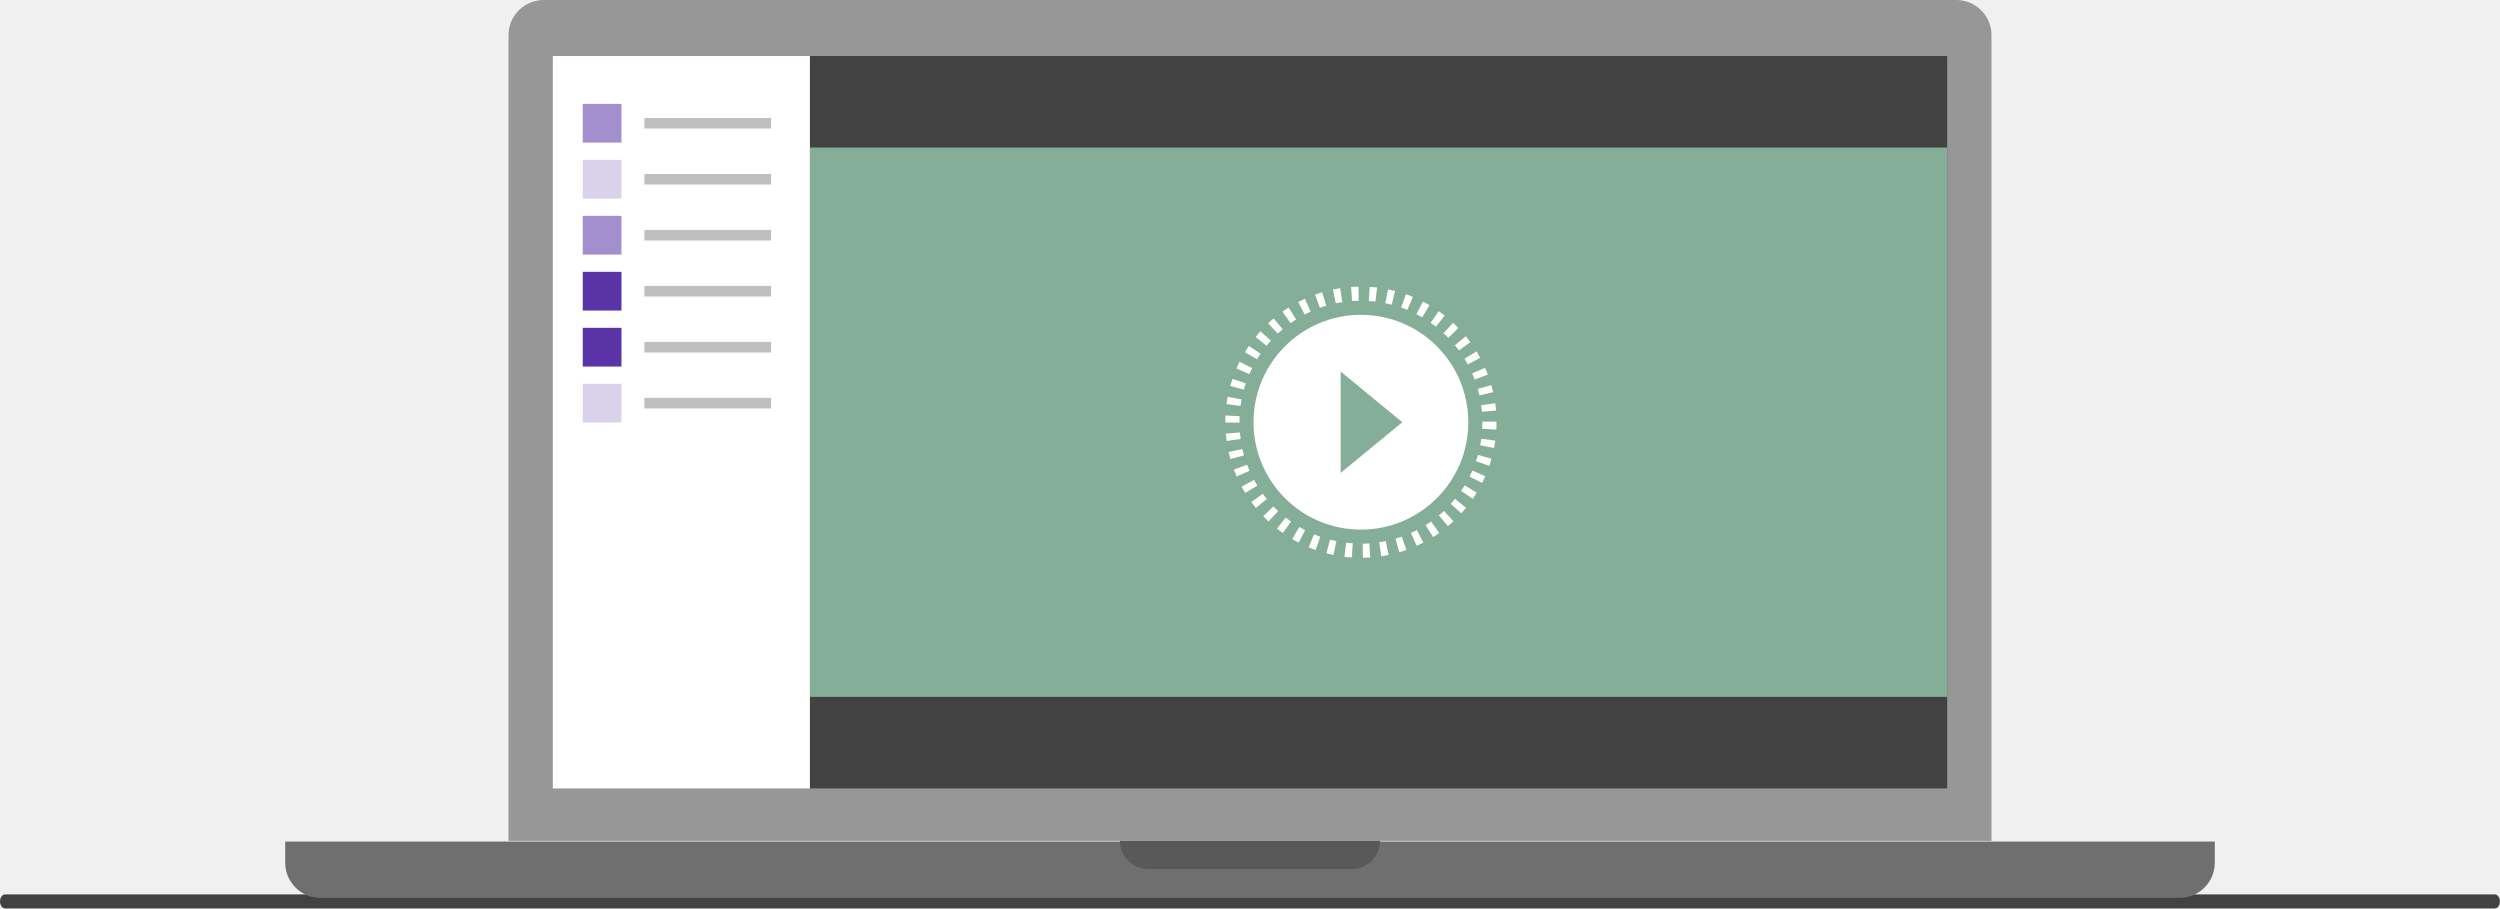
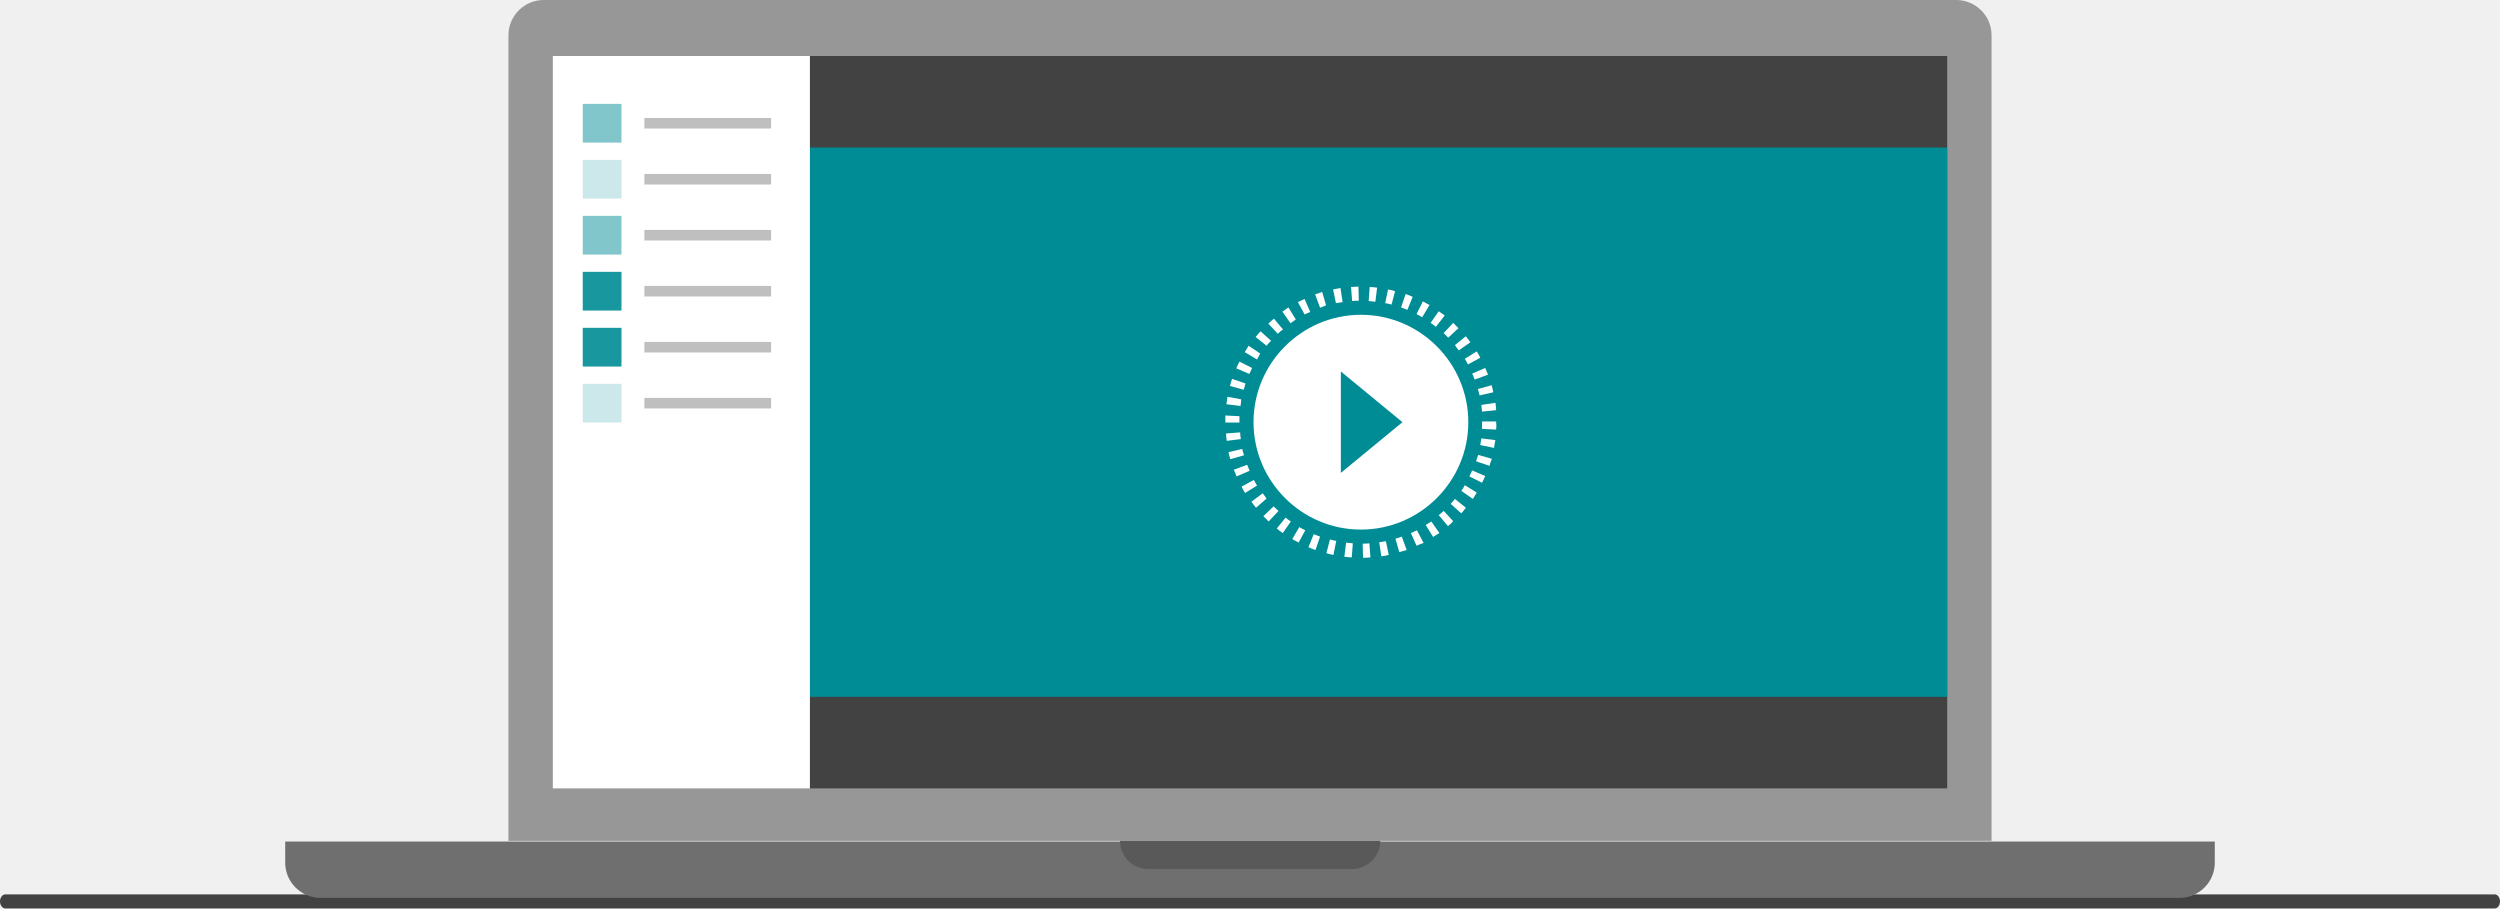
- <svg xmlns="http://www.w3.org/2000/svg" viewBox="0 0 710 258">
-   <defs>
-     <style>
-             .cls-2{fill:#424242}.cls-4,.cls-7,.cls-8,.cls-9{fill:#fff}.cls-5{fill:#bfbfbf}.cls-6{fill:#481e9d}.cls-7{opacity:.5}.cls-8{opacity:.8}.cls-9{opacity:.1}
-         </style>
-   </defs>
-   <g id="Camada_2" data-name="Camada 2">
-     <g id="Camada_1-2" data-name="Camada 1">
-       <path id="cinza5" d="M154.41,0H555.59a10,10,0,0,1,10,10V238.81a0,0,0,0,1,0,0H144.41a0,0,0,0,1,0,0V10A10,10,0,0,1,154.41,0Z" style="fill:#979797" />
-       <rect id="cinza9" class="cls-2" x="230" y="15.91" width="323" height="208" />
-       <rect id="corelos1" x="230" y="41.91" width="323" height="156" style="fill:#85AE98" />
-       <rect id="branco" class="cls-4" x="157" y="15.91" width="73" height="208" />
-       <path id="branco-2" data-name="branco" class="cls-4" d="M387.07,158.4l-.07-4c.64,0,1.27,0,1.89-.07l.27,4C388.47,158.36,387.77,158.39,387.07,158.4Z" />
-       <path id="branco-3" data-name="branco" class="cls-4" d="M383.92,158.32c-.71,0-1.4-.11-2.1-.19l.49-4c.62.08,1.24.14,1.87.18Z" />
-       <path id="branco-4" data-name="branco" class="cls-4" d="M392.29,158,391.7,154c.63-.1,1.24-.21,1.85-.33l.82,3.91C393.68,157.75,393,157.87,392.29,158Z" />
-       <path id="branco-5" data-name="branco" class="cls-4" d="M378.71,157.62q-1-.21-2-.48l1-3.87c.6.16,1.21.3,1.83.43Z" />
-       <path id="branco-6" data-name="branco" class="cls-4" d="M397.42,156.83,396.3,153c.6-.18,1.19-.37,1.78-.58l1.35,3.76C398.77,156.42,398.1,156.64,397.42,156.83Z" />
-       <path id="branco-7" data-name="branco" class="cls-4" d="M373.65,156.21c-.66-.23-1.32-.49-2-.75l1.53-3.7c.58.24,1.17.47,1.77.68Z" />
-       <path id="branco-8" data-name="branco" class="cls-4" d="M402.34,155l-1.64-3.64c.57-.26,1.14-.53,1.69-.82l1.85,3.55C403.61,154.41,403,154.72,402.34,155Z" />
-       <path id="branco-9" data-name="branco" class="cls-4" d="M368.83,154.12c-.63-.32-1.24-.66-1.84-1l2-3.45c.54.32,1.09.63,1.66.92Z" />
-       <path id="branco-10" data-name="branco" class="cls-4" d="M407,152.52l-2.13-3.39c.53-.33,1.06-.68,1.57-1l2.31,3.26C408.15,151.76,407.56,152.15,407,152.52Z" />
-       <path id="branco-11" data-name="branco" class="cls-4" d="M364.33,151.39q-.85-.6-1.68-1.26l2.48-3.13c.49.38,1,.76,1.51,1.12Z" />
-       <path id="branco-12" data-name="branco" class="cls-4" d="M411.21,149.43l-2.57-3.07c.49-.4,1-.82,1.42-1.25l2.73,2.93C412.27,148.51,411.75,149,411.21,149.43Z" />
-       <path id="branco-13" data-name="branco" class="cls-4" d="M360.26,148.08c-.51-.48-1-1-1.5-1.48l2.88-2.77q.66.67,1.35,1.32Z" />
-       <path id="branco-14" data-name="branco" class="cls-4" d="M415,145.79l-3-2.69c.42-.46.83-.94,1.23-1.43l3.1,2.53C415.93,144.74,415.47,145.27,415,145.79Z" />
-       <path id="branco-15" data-name="branco" class="cls-4" d="M356.67,144.25c-.44-.54-.87-1.1-1.29-1.67l3.24-2.35c.37.5.75,1,1.15,1.49Z" />
-       <path id="branco-16" data-name="branco" class="cls-4" d="M418.26,141.67l-3.3-2.26c.36-.52.7-1,1-1.58l3.41,2.08C419,140.51,418.66,141.09,418.26,141.67Z" />
-       <path id="branco-17" data-name="branco" class="cls-4" d="M353.63,140c-.36-.59-.71-1.2-1-1.81l3.52-1.9c.3.55.61,1.09.93,1.63Z" />
-       <path id="branco-18" data-name="branco" class="cls-4" d="M420.93,137.15l-3.57-1.79c.28-.57.55-1.13.8-1.71l3.66,1.59C421.54,135.89,421.25,136.52,420.93,137.15Z" />
-       <path id="branco-19" data-name="branco" class="cls-4" d="M351.21,135.31c-.28-.64-.55-1.29-.79-1.94l3.75-1.4c.22.59.45,1.17.7,1.74Z" />
-       <path id="branco-20" data-name="branco" class="cls-4" d="M423,132.3,419.17,131c.21-.59.39-1.19.56-1.8l3.85,1.08C423.39,131,423.19,131.64,423,132.3Z" />
-       <path id="branco-21" data-name="branco" class="cls-4" d="M349.44,130.37c-.19-.67-.36-1.35-.52-2l3.91-.87c.14.61.29,1.22.46,1.82Z" />
-       <path id="branco-22" data-name="branco" class="cls-4" d="M424.31,127.22l-3.93-.75c.12-.62.22-1.24.3-1.87l4,.54C424.55,125.84,424.44,126.53,424.31,127.22Z" />
-       <path id="branco-23" data-name="branco" class="cls-4" d="M348.36,125.23c-.09-.69-.17-1.39-.23-2.09l4-.33c.05.63.12,1.25.21,1.87Z" />
-       <path id="branco-24" data-name="branco" class="cls-4" d="M424.94,122l-4-.22c0-.62.05-1.25.05-1.88v-.16h4v.12C425,120.61,425,121.31,424.94,122Z" />
-       <path id="branco-25" data-name="branco" class="cls-4" d="M349,120l-1,0c0-.71,0-1.38.05-2l4,.21c0,.6-.05,1.2-.05,1.81Z" />
-       <path id="branco-26" data-name="branco" class="cls-4" d="M420.88,116.94c-.06-.63-.13-1.26-.22-1.88l4-.55c.1.69.18,1.38.24,2.08Z" />
-       <path id="branco-27" data-name="branco" class="cls-4" d="M352.31,115.28l-4-.53c.1-.7.21-1.39.34-2.07l3.93.74Q352.43,114.35,352.31,115.28Z" />
-       <path id="branco-28" data-name="branco" class="cls-4" d="M420.16,112.29c-.14-.62-.3-1.23-.47-1.83l3.85-1.09c.19.67.36,1.35.52,2Z" />
-       <path id="branco-29" data-name="branco" class="cls-4" d="M353.25,110.67l-3.86-1.06c.19-.68.4-1.35.62-2l3.79,1.27C353.6,109.47,353.42,110.07,353.25,110.67Z" />
-       <path id="branco-30" data-name="branco" class="cls-4" d="M418.81,107.78c-.22-.59-.46-1.17-.71-1.74l3.66-1.61c.28.64.55,1.29.79,1.94Z" />
-       <path id="branco-31" data-name="branco" class="cls-4" d="M354.81,106.24l-3.67-1.59c.28-.65.58-1.28.89-1.91l3.58,1.78C355.33,105.09,355.06,105.66,354.81,106.24Z" />
-       <path id="branco-32" data-name="branco" class="cls-4" d="M416.86,103.5c-.3-.55-.61-1.09-.94-1.63l3.41-2.09c.36.6.71,1.2,1.05,1.82Z" />
-       <path id="branco-33" data-name="branco" class="cls-4" d="M357,102.05,353.55,100q.56-.9,1.14-1.77l3.31,2.25C357.64,101,357.3,101.51,357,102.05Z" />
-       <path id="branco-34" data-name="branco" class="cls-4" d="M414.34,99.53c-.37-.51-.76-1-1.15-1.49l3.09-2.54c.44.55.87,1.1,1.29,1.67Z" />
-       <path id="branco-35" data-name="branco" class="cls-4" d="M359.68,98.2l-3.1-2.52c.44-.54.89-1.08,1.36-1.59l3,2.68C360.49,97.23,360.08,97.71,359.68,98.2Z" />
-       <path id="branco-36" data-name="branco" class="cls-4" d="M411.3,95.93c-.43-.45-.88-.89-1.34-1.32l2.72-2.93q.78.72,1.5,1.47Z" />
-       <path id="branco-37" data-name="branco" class="cls-4" d="M362.89,94.75l-2.74-2.92c.51-.47,1-.94,1.57-1.39l2.58,3.06C363.82,93.9,363.35,94.32,362.89,94.75Z" />
-       <path id="branco-38" data-name="branco" class="cls-4" d="M407.81,92.78c-.49-.39-1-.77-1.51-1.13l2.3-3.27c.57.4,1.13.82,1.69,1.25Z" />
-       <path id="branco-39" data-name="branco" class="cls-4" d="M366.53,91.77l-2.31-3.26q.86-.62,1.74-1.17l2.14,3.38C367.57,91.06,367,91.41,366.53,91.77Z" />
-       <path id="branco-40" data-name="branco" class="cls-4" d="M403.92,90.12c-.54-.31-1.09-.62-1.65-.91l1.83-3.55c.63.32,1.24.66,1.85,1Z" />
-       <path id="branco-41" data-name="branco" class="cls-4" d="M370.54,89.31l-1.85-3.54q.93-.49,1.89-.93l1.65,3.65C371.66,88.75,371.1,89,370.54,89.31Z" />
-       <path id="branco-42" data-name="branco" class="cls-4" d="M399.7,88c-.57-.24-1.16-.46-1.76-.67l1.33-3.77c.66.23,1.32.48,2,.75Z" />
-       <path id="branco-43" data-name="branco" class="cls-4" d="M374.85,87.42l-1.35-3.76c.65-.24,1.32-.45,2-.66l1.15,3.84C376,87,375.44,87.21,374.85,87.42Z" />
-       <path id="branco-44" data-name="branco" class="cls-4" d="M395.24,86.53c-.6-.16-1.21-.3-1.83-.43l.8-3.92c.69.14,1.37.3,2,.47Z" />
-       <path id="branco-45" data-name="branco" class="cls-4" d="M379.37,86.14l-.82-3.91c.69-.14,1.37-.27,2.07-.38l.61,4C380.6,85.9,380,86,379.37,86.14Z" />
-       <path id="branco-46" data-name="branco" class="cls-4" d="M390.62,85.65c-.62-.07-1.25-.13-1.88-.17l.26-4c.7,0,1.4.11,2.09.19Z" />
-       <path id="branco-47" data-name="branco" class="cls-4" d="M384,85.49l-.29-4q1-.06,2.1-.09l.07,4C385.29,85.42,384.66,85.45,384,85.49Z" />
-       <path id="branco-48" data-name="branco" class="cls-4" d="M386.5,89.41a30.5,30.5,0,1,0,30.5,30.5A30.5,30.5,0,0,0,386.5,89.41Zm-5.75,44.9v-28.8l17.5,14.4Z" />
-       <rect id="cinza3" class="cls-5" x="183" y="33.5" width="36" height="3" />
-       <rect id="cinza3-2" data-name="cinza3" class="cls-5" x="183" y="49.4" width="36" height="3" />
-       <rect id="cinza3-3" data-name="cinza3" class="cls-5" x="183" y="65.3" width="36" height="3" />
-       <rect id="cinza3-4" data-name="cinza3" class="cls-5" x="183" y="81.2" width="36" height="3" />
-       <rect id="cinza3-5" data-name="cinza3" class="cls-5" x="183" y="97.1" width="36" height="3" />
-       <rect id="cinza3-6" data-name="cinza3" class="cls-5" x="183" y="113" width="36" height="3" />
-       <g id="cinza9-2" data-name="cinza9">
-         <path class="cls-2" d="M708.51,258H1.49C.67,258,0,257.1,0,256s.67-2,1.49-2h707c.82,0,1.49.9,1.49,2S709.33,258,708.51,258Z" />
+ <svg xmlns="http://www.w3.org/2000/svg" version="1.1" id="Camada_1" x="0px" y="0px" viewBox="0 0 710 258" style="enable-background:new 0 0 710 258;" xml:space="preserve">
+   <style type="text/css">
+ 	.st0{fill:#979797;}
+ 	.st1{fill:#424242;}
+ 	.st2{fill:#008C95;}
+ 	.st3{fill:#FFFFFF;}
+ 	.st4{fill:#BFBFBF;}
+ 	.st5{opacity:0.5;fill:#FFFFFF;enable-background:new    ;}
+ 	.st6{opacity:0.8;fill:#FFFFFF;enable-background:new    ;}
+ 	.st7{opacity:0.1;fill:#FFFFFF;enable-background:new    ;}
+ 	.st8{fill:#6F6F6F;}
+ 	.st9{fill:#595959;}
+ </style>
+   <g id="Camada_2_1_">
+     <g id="Camada_1-2">
+       <path id="cinza5" class="st0" d="M154.4,0h401.2c5.5,0,10,4.5,10,10v228.8l0,0H144.4l0,0V10C144.4,4.5,148.9,0,154.4,0z" />
+       <rect id="cinza9" x="230" y="15.9" class="st1" width="323" height="208" />
+       <rect id="corelos1" x="230" y="41.9" class="st2" width="323" height="156" />
+       <rect id="branco" x="157" y="15.9" class="st3" width="73" height="208" />
+       <path id="branco-2" class="st3" d="M387.1,158.4l-0.1-4c0.6,0,1.3,0,1.9-0.1l0.3,4C388.5,158.4,387.8,158.4,387.1,158.4z" />
+       <path id="branco-3" class="st3" d="M383.9,158.3c-0.7,0-1.4-0.1-2.1-0.2l0.5-4c0.6,0.1,1.2,0.1,1.9,0.2L383.9,158.3z" />
+       <path id="branco-4" class="st3" d="M392.3,158l-0.6-4c0.6-0.1,1.2-0.2,1.9-0.3l0.8,3.9C393.7,157.8,393,157.9,392.3,158z" />
+       <path id="branco-5" class="st3" d="M378.7,157.6c-0.7-0.1-1.3-0.3-2-0.5l1-3.9c0.6,0.2,1.2,0.3,1.8,0.4L378.7,157.6z" />
+       <path id="branco-6" class="st3" d="M397.4,156.8l-1.1-3.8c0.6-0.2,1.2-0.4,1.8-0.6l1.4,3.8C398.8,156.4,398.1,156.6,397.4,156.8z" />
+       <path id="branco-7" class="st3" d="M373.6,156.2c-0.7-0.2-1.3-0.5-2-0.8l1.5-3.7c0.6,0.2,1.2,0.5,1.8,0.7L373.6,156.2z" />
+       <path id="branco-8" class="st3" d="M402.3,155l-1.6-3.6c0.6-0.3,1.1-0.5,1.7-0.8l1.9,3.6C403.6,154.4,403,154.7,402.3,155z" />
+       <path id="branco-9" class="st3" d="M368.8,154.1c-0.6-0.3-1.2-0.7-1.8-1l2-3.4c0.5,0.3,1.1,0.6,1.7,0.9L368.8,154.1z" />
+       <path id="branco-10" class="st3" d="M407,152.5l-2.1-3.4c0.5-0.3,1.1-0.7,1.6-1l2.3,3.3C408.1,151.8,407.6,152.1,407,152.5z" />
+       <path id="branco-11" class="st3" d="M364.3,151.4c-0.6-0.4-1.1-0.8-1.7-1.3l2.5-3.1c0.5,0.4,1,0.8,1.5,1.1L364.3,151.4z" />
+       <path id="branco-12" class="st3" d="M411.2,149.4l-2.6-3.1c0.5-0.4,1-0.8,1.4-1.2l2.7,2.9C412.3,148.5,411.8,149,411.2,149.4z" />
+       <path id="branco-13" class="st3" d="M360.3,148.1c-0.5-0.5-1-1-1.5-1.5l2.9-2.8c0.4,0.4,0.9,0.9,1.4,1.3L360.3,148.1z" />
+       <path id="branco-14" class="st3" d="M415,145.8l-3-2.7c0.4-0.5,0.8-0.9,1.2-1.4l3.1,2.5C415.9,144.7,415.5,145.3,415,145.8z" />
+       <path id="branco-15" class="st3" d="M356.7,144.2c-0.4-0.5-0.9-1.1-1.3-1.7l3.2-2.4c0.4,0.5,0.8,1,1.1,1.5L356.7,144.2z" />
+       <path id="branco-16" class="st3" d="M418.3,141.7l-3.3-2.3c0.4-0.5,0.7-1,1-1.6l3.4,2.1C419,140.5,418.7,141.1,418.3,141.7z" />
+       <path id="branco-17" class="st3" d="M353.6,140c-0.4-0.6-0.7-1.2-1-1.8l3.5-1.9c0.3,0.6,0.6,1.1,0.9,1.6L353.6,140z" />
+       <path id="branco-18" class="st3" d="M420.9,137.1l-3.6-1.8c0.3-0.6,0.5-1.1,0.8-1.7l3.7,1.6C421.5,135.9,421.2,136.5,420.9,137.1z    " />
+       <path id="branco-19" class="st3" d="M351.2,135.3c-0.3-0.6-0.5-1.3-0.8-1.9l3.8-1.4c0.2,0.6,0.5,1.2,0.7,1.7L351.2,135.3z" />
+       <path id="branco-20" class="st3" d="M423,132.3l-3.8-1.3c0.2-0.6,0.4-1.2,0.6-1.8l3.9,1.1C423.4,131,423.2,131.6,423,132.3z" />
+       <path id="branco-21" class="st3" d="M349.4,130.4c-0.2-0.7-0.4-1.4-0.5-2l3.9-0.9c0.1,0.6,0.3,1.2,0.5,1.8L349.4,130.4z" />
+       <path id="branco-22" class="st3" d="M424.3,127.2l-3.9-0.8c0.1-0.6,0.2-1.2,0.3-1.9l4,0.5C424.5,125.8,424.4,126.5,424.3,127.2z" />
+       <path id="branco-23" class="st3" d="M348.4,125.2c-0.1-0.7-0.2-1.4-0.2-2.1l4-0.3c0,0.6,0.1,1.2,0.2,1.9L348.4,125.2z" />
+       <path id="branco-24" class="st3" d="M424.9,122l-4-0.2c0-0.6,0-1.2,0-1.9v-0.2h4v0.1C425,120.6,425,121.3,424.9,122z" />
+       <path id="branco-25" class="st3" d="M349,120h-1c0-0.7,0-1.4,0-2l4,0.2c0,0.6,0,1.2,0,1.8L349,120z" />
+       <path id="branco-26" class="st3" d="M420.9,116.9c-0.1-0.6-0.1-1.3-0.2-1.9l4-0.6c0.1,0.7,0.2,1.4,0.2,2.1L420.9,116.9z" />
+       <path id="branco-27" class="st3" d="M352.3,115.3l-4-0.5c0.1-0.7,0.2-1.4,0.3-2.1l3.9,0.7C352.5,114,352.4,114.7,352.3,115.3z" />
+       <path id="branco-28" class="st3" d="M420.2,112.3c-0.1-0.6-0.3-1.2-0.5-1.8l3.9-1.1c0.2,0.7,0.4,1.3,0.5,2L420.2,112.3z" />
+       <path id="branco-29" class="st3" d="M353.2,110.7l-3.9-1.1c0.2-0.7,0.4-1.3,0.6-2l3.8,1.3C353.6,109.5,353.4,110.1,353.2,110.7z" />
+       <path id="branco-30" class="st3" d="M418.8,107.8c-0.2-0.6-0.5-1.2-0.7-1.7l3.7-1.6c0.3,0.6,0.5,1.3,0.8,1.9L418.8,107.8z" />
+       <path id="branco-31" class="st3" d="M354.8,106.2l-3.7-1.6c0.3-0.7,0.6-1.3,0.9-1.9l3.6,1.8C355.3,105.1,355.1,105.7,354.8,106.2z    " />
+       <path id="branco-32" class="st3" d="M416.9,103.5c-0.3-0.6-0.6-1.1-0.9-1.6l3.4-2.1c0.4,0.6,0.7,1.2,1,1.8L416.9,103.5z" />
+       <path id="branco-33" class="st3" d="M357,102.1l-3.5-2.1c0.4-0.6,0.8-1.2,1.1-1.8l3.3,2.2C357.6,101,357.3,101.5,357,102.1z" />
+       <path id="branco-34" class="st3" d="M414.3,99.5c-0.4-0.5-0.8-1-1.1-1.5l3.1-2.5c0.4,0.6,0.9,1.1,1.3,1.7L414.3,99.5z" />
+       <path id="branco-35" class="st3" d="M359.7,98.2l-3.1-2.5c0.4-0.5,0.9-1.1,1.4-1.6l3,2.7C360.5,97.2,360.1,97.7,359.7,98.2z" />
+       <path id="branco-36" class="st3" d="M411.3,95.9c-0.4-0.4-0.9-0.9-1.3-1.3l2.7-2.9c0.5,0.5,1,1,1.5,1.5L411.3,95.9z" />
+       <path id="branco-37" class="st3" d="M362.9,94.8l-2.7-2.9c0.5-0.5,1-0.9,1.6-1.4l2.6,3.1C363.8,93.9,363.4,94.3,362.9,94.8z" />
+       <path id="branco-38" class="st3" d="M407.8,92.8c-0.5-0.4-1-0.8-1.5-1.1l2.3-3.3c0.6,0.4,1.1,0.8,1.7,1.2L407.8,92.8z" />
+       <path id="branco-39" class="st3" d="M366.5,91.8l-2.3-3.3c0.6-0.4,1.2-0.8,1.7-1.2l2.1,3.4C367.6,91.1,367,91.4,366.5,91.8z" />
+       <path id="branco-40" class="st3" d="M403.9,90.1c-0.5-0.3-1.1-0.6-1.6-0.9l1.8-3.6c0.6,0.3,1.2,0.7,1.9,1L403.9,90.1z" />
+       <path id="branco-41" class="st3" d="M370.5,89.3l-1.9-3.5c0.6-0.3,1.3-0.6,1.9-0.9l1.6,3.7C371.7,88.8,371.1,89,370.5,89.3z" />
+       <path id="branco-42" class="st3" d="M399.7,88c-0.6-0.2-1.2-0.5-1.8-0.7l1.3-3.8c0.7,0.2,1.3,0.5,2,0.8L399.7,88z" />
+       <path id="branco-43" class="st3" d="M374.9,87.4l-1.4-3.8c0.6-0.2,1.3-0.4,2-0.7l1.1,3.8C376,87,375.4,87.2,374.9,87.4z" />
+       <path id="branco-44" class="st3" d="M395.2,86.5c-0.6-0.2-1.2-0.3-1.8-0.4l0.8-3.9c0.7,0.1,1.4,0.3,2,0.5L395.2,86.5z" />
+       <path id="branco-45" class="st3" d="M379.4,86.1l-0.8-3.9c0.7-0.1,1.4-0.3,2.1-0.4l0.6,4C380.6,85.9,380,86,379.4,86.1z" />
+       <path id="branco-46" class="st3" d="M390.6,85.7c-0.6-0.1-1.2-0.1-1.9-0.2l0.3-4c0.7,0,1.4,0.1,2.1,0.2L390.6,85.7z" />
+       <path id="branco-47" class="st3" d="M384,85.5l-0.3-4c0.7,0,1.4-0.1,2.1-0.1l0.1,4C385.3,85.4,384.7,85.4,384,85.5z" />
+       <path id="branco-48" class="st3" d="M386.5,89.4c-16.8,0-30.5,13.7-30.5,30.5s13.7,30.5,30.5,30.5s30.5-13.7,30.5-30.5    S403.3,89.4,386.5,89.4z M380.8,134.3v-28.8l17.5,14.4L380.8,134.3z" />
+       <rect id="cinza3" x="183" y="33.5" class="st4" width="36" height="3" />
+       <rect id="cinza3-2" x="183" y="49.4" class="st4" width="36" height="3" />
+       <rect id="cinza3-3" x="183" y="65.3" class="st4" width="36" height="3" />
+       <rect id="cinza3-4" x="183" y="81.2" class="st4" width="36" height="3" />
+       <rect id="cinza3-5" x="183" y="97.1" class="st4" width="36" height="3" />
+       <rect id="cinza3-6" x="183" y="113" class="st4" width="36" height="3" />
+       <g id="cinza9-2">
+         <path class="st1" d="M708.5,258H1.5c-0.8,0-1.5-0.9-1.5-2s0.7-2,1.5-2h707c0.8,0,1.5,0.9,1.5,2S709.3,258,708.5,258z" />
      </g>
-       <rect id="corelos2" class="cls-6" x="165.5" y="29.5" width="11" height="11" />
-       <rect id="corelos2-2" data-name="corelos2" class="cls-6" x="165.5" y="45.4" width="11" height="11" />
-       <rect id="corelos2-3" data-name="corelos2" class="cls-6" x="165.5" y="61.3" width="11" height="11" />
-       <rect id="corelos2-4" data-name="corelos2" class="cls-6" x="165.5" y="77.2" width="11" height="11" />
-       <rect id="corelos2-5" data-name="corelos2" class="cls-6" x="165.5" y="93.1" width="11" height="11" />
-       <rect id="corelos2-6" data-name="corelos2" class="cls-6" x="165.5" y="109" width="11" height="11" />
-       <rect id="branco-49" data-name="branco" class="cls-7" x="165" y="29" width="12" height="12" />
-       <rect id="branco-50" data-name="branco" class="cls-8" x="165" y="44.9" width="12" height="12" />
-       <rect id="branco-51" data-name="branco" class="cls-7" x="165" y="60.8" width="12" height="12" />
-       <rect id="branco-52" data-name="branco" class="cls-8" x="165" y="108.5" width="12" height="12" />
-       <rect id="branco-53" data-name="branco" class="cls-9" x="165" y="92.6" width="12" height="12" />
-       <rect id="branco-54" data-name="branco" class="cls-9" x="165" y="76.7" width="12" height="12" />
-       <path d="M81,239H629a0,0,0,0,1,0,0v6a10,10,0,0,1-10,10H91a10,10,0,0,1-10-10v-6a0,0,0,0,1,0,0Z" style="fill:#6f6f6f" />
-       <path id="cinza8" d="M318.06,238.81h73.88a0,0,0,0,1,0,0v0a8,8,0,0,1-8,8H326.06a8,8,0,0,1-8-8v0a0,0,0,0,1,0,0Z" style="fill:#595959" />
+       <rect id="corelos2" x="165.5" y="29.5" class="st2" width="11" height="11" />
+       <rect id="corelos2-2" x="165.5" y="45.4" class="st2" width="11" height="11" />
+       <rect id="corelos2-3" x="165.5" y="61.3" class="st2" width="11" height="11" />
+       <rect id="corelos2-4" x="165.5" y="77.2" class="st2" width="11" height="11" />
+       <rect id="corelos2-5" x="165.5" y="93.1" class="st2" width="11" height="11" />
+       <rect id="corelos2-6" x="165.5" y="109" class="st2" width="11" height="11" />
+       <rect id="branco-49" x="165" y="29" class="st5" width="12" height="12" />
+       <rect id="branco-50" x="165" y="44.9" class="st6" width="12" height="12" />
+       <rect id="branco-51" x="165" y="60.8" class="st5" width="12" height="12" />
+       <rect id="branco-52" x="165" y="108.5" class="st6" width="12" height="12" />
+       <rect id="branco-53" x="165" y="92.6" class="st7" width="12" height="12" />
+       <rect id="branco-54" x="165" y="76.7" class="st7" width="12" height="12" />
+       <path class="st8" d="M81,239h548l0,0v6c0,5.5-4.5,10-10,10H91c-5.5,0-10-4.5-10-10V239L81,239z" />
+       <path id="cinza8" class="st9" d="M318.1,238.8h73.9l0,0l0,0c0,4.4-3.6,8-8,8h-57.9C321.6,246.8,318.1,243.2,318.1,238.8    L318.1,238.8L318.1,238.8z" />
    </g>
  </g>
</svg>
